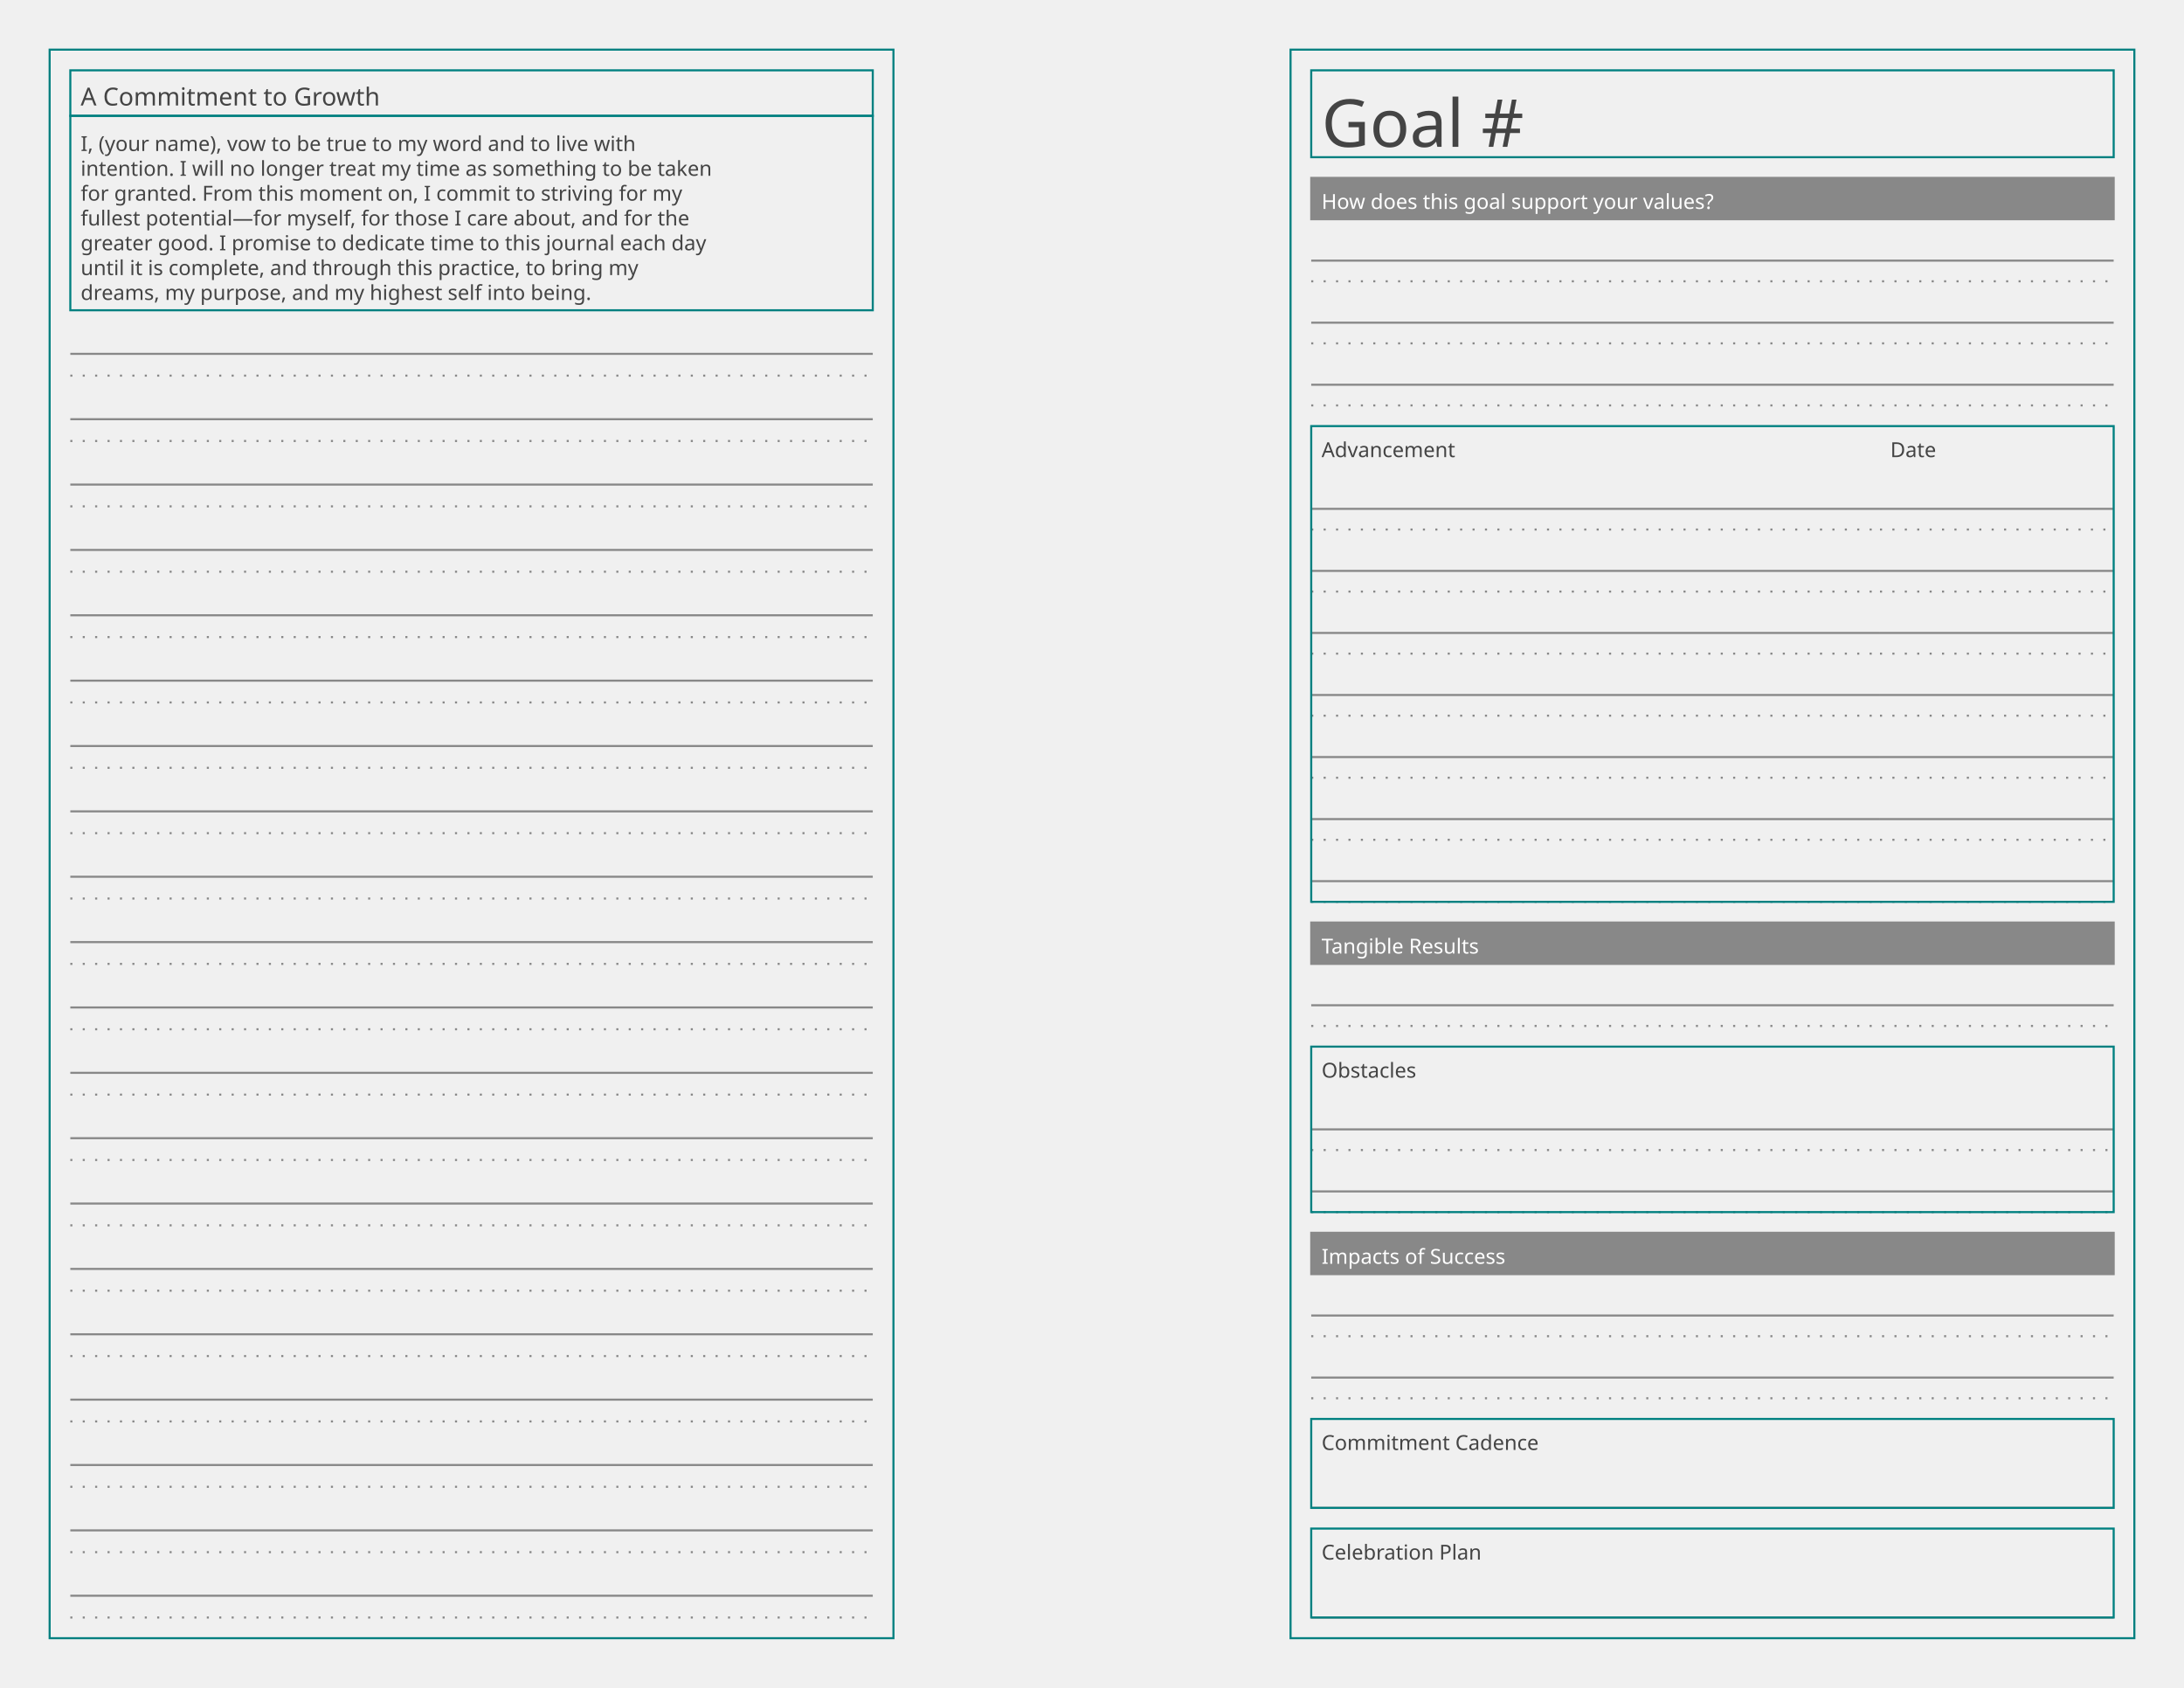
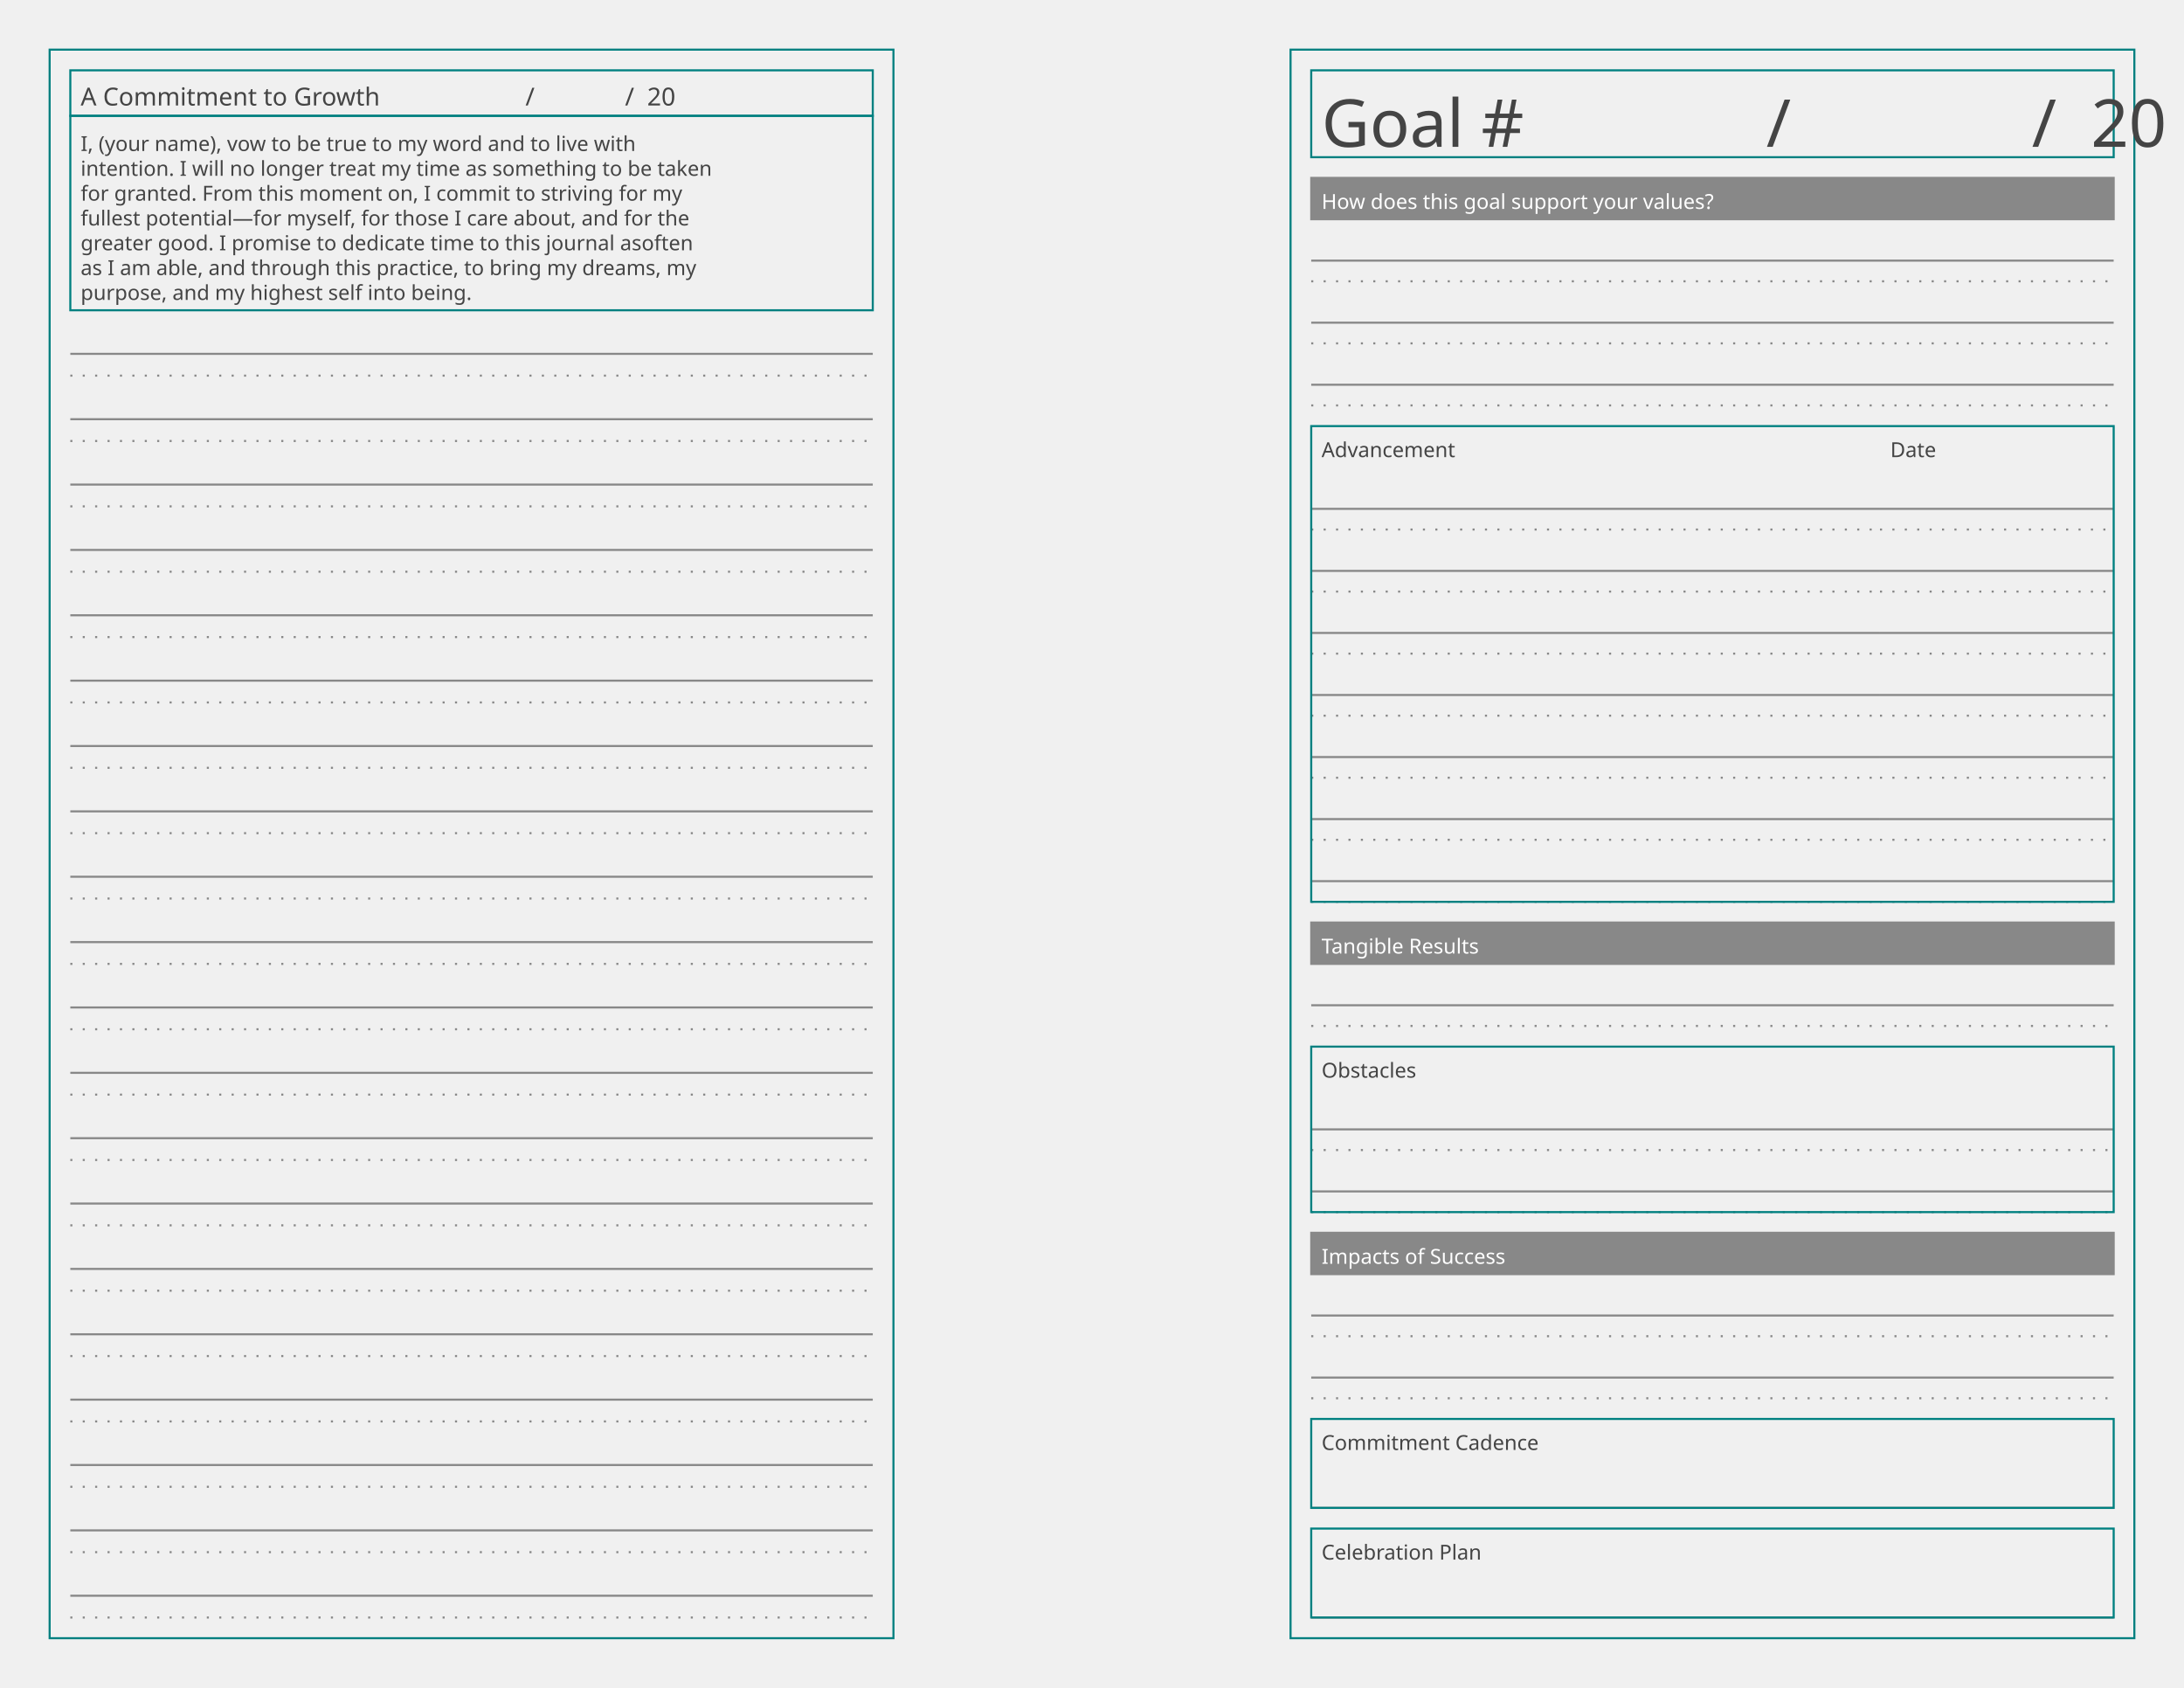
<svg xmlns="http://www.w3.org/2000/svg" baseProfile="tiny" height="8.5in" version="1.2" width="11in">
  <defs />
  <g transform="translate(24.0, 24.0)">
    <rect fill="none" height="768.0" stroke="#008080" width="408.0" x="0" y="0" />
    <g transform="translate(10, 10)">
      <rect fill="none" height="22" stroke="#008080" stroke-width="1" width="388.0" x="0" y="0" />
      <text alignment-baseline="text-after-edge" fill="#444444" font-family="Trebuchet MS" font-size="12" text-anchor="start" transform="translate(5,17)">A Commitment to Growth</text>
+       <g transform="translate(215.04,0)">
+         <text alignment-baseline="text-after-edge" fill="#444444" font-family="Trebuchet MS" font-size="12" text-anchor="start" transform="translate(5,17)">              /              /  20          </text>
+       </g>
    </g>
    <g transform="translate(10, 32)">
      <g transform="translate(0,0)">
        <rect fill="none" height="94.0" stroke="#008080" stroke-width="1" width="388.0" x="0" y="0" />
        <text alignment-baseline="text-after-edge" fill="#444444" font-family="Ubuntu Mono" font-size="10" text-anchor="start" transform="translate(5,17.0)">I, (your name), vow to be true to my word and to live with</text>
        <text alignment-baseline="text-after-edge" fill="#444444" font-family="Ubuntu Mono" font-size="10" text-anchor="start" transform="translate(5,29.0)">intention. I will no longer treat my time as something to be taken</text>
        <text alignment-baseline="text-after-edge" fill="#444444" font-family="Ubuntu Mono" font-size="10" text-anchor="start" transform="translate(5,41.0)">for granted. From this moment on, I commit to striving for my</text>
        <text alignment-baseline="text-after-edge" fill="#444444" font-family="Ubuntu Mono" font-size="10" text-anchor="start" transform="translate(5,53.0)">fullest potential—for myself, for those I care about, and for the</text>
-         <text alignment-baseline="text-after-edge" fill="#444444" font-family="Ubuntu Mono" font-size="10" text-anchor="start" transform="translate(5,65.0)">greater good. I promise to dedicate time to this journal each day</text>
-         <text alignment-baseline="text-after-edge" fill="#444444" font-family="Ubuntu Mono" font-size="10" text-anchor="start" transform="translate(5,77.0)">until it is complete, and through this practice, to bring my</text>
-         <text alignment-baseline="text-after-edge" fill="#444444" font-family="Ubuntu Mono" font-size="10" text-anchor="start" transform="translate(5,89.0)">dreams, my purpose, and my highest self into being.</text>
+         <text alignment-baseline="text-after-edge" fill="#444444" font-family="Ubuntu Mono" font-size="10" text-anchor="start" transform="translate(5,65.0)">greater good. I promise to dedicate time to this journal asoften</text>
+         <text alignment-baseline="text-after-edge" fill="#444444" font-family="Ubuntu Mono" font-size="10" text-anchor="start" transform="translate(5,77.0)">as I am able, and through this practice, to bring my dreams, my</text>
+         <text alignment-baseline="text-after-edge" fill="#444444" font-family="Ubuntu Mono" font-size="10" text-anchor="start" transform="translate(5,89.0)">purpose, and my highest self into being.</text>
      </g>
      <g transform="translate(0,94.0)">
        <g>
          <line stroke="#888888" stroke-dasharray="1,5" stroke-width="1" transform="translate(0,31.6)" x1="0" x2="388.0" y1="0" y2="0" />
          <line stroke="#888888" stroke-dasharray="1,5" stroke-width="1" transform="translate(0,63.2)" x1="0" x2="388.0" y1="0" y2="0" />
          <line stroke="#888888" stroke-dasharray="1,5" stroke-width="1" transform="translate(0,94.8)" x1="0" x2="388.0" y1="0" y2="0" />
          <line stroke="#888888" stroke-dasharray="1,5" stroke-width="1" transform="translate(0,126.4)" x1="0" x2="388.0" y1="0" y2="0" />
          <line stroke="#888888" stroke-dasharray="1,5" stroke-width="1" transform="translate(0,158.0)" x1="0" x2="388.0" y1="0" y2="0" />
          <line stroke="#888888" stroke-dasharray="1,5" stroke-width="1" transform="translate(0,189.6)" x1="0" x2="388.0" y1="0" y2="0" />
          <line stroke="#888888" stroke-dasharray="1,5" stroke-width="1" transform="translate(0,221.2)" x1="0" x2="388.0" y1="0" y2="0" />
          <line stroke="#888888" stroke-dasharray="1,5" stroke-width="1" transform="translate(0,252.8)" x1="0" x2="388.0" y1="0" y2="0" />
          <line stroke="#888888" stroke-dasharray="1,5" stroke-width="1" transform="translate(0,284.4)" x1="0" x2="388.0" y1="0" y2="0" />
          <line stroke="#888888" stroke-dasharray="1,5" stroke-width="1" transform="translate(0,316.0)" x1="0" x2="388.0" y1="0" y2="0" />
          <line stroke="#888888" stroke-dasharray="1,5" stroke-width="1" transform="translate(0,347.6)" x1="0" x2="388.0" y1="0" y2="0" />
          <line stroke="#888888" stroke-dasharray="1,5" stroke-width="1" transform="translate(0,379.2)" x1="0" x2="388.0" y1="0" y2="0" />
          <line stroke="#888888" stroke-dasharray="1,5" stroke-width="1" transform="translate(0,410.8)" x1="0" x2="388.0" y1="0" y2="0" />
          <line stroke="#888888" stroke-dasharray="1,5" stroke-width="1" transform="translate(0,442.4)" x1="0" x2="388.0" y1="0" y2="0" />
          <line stroke="#888888" stroke-dasharray="1,5" stroke-width="1" transform="translate(0,474)" x1="0" x2="388.0" y1="0" y2="0" />
          <line stroke="#888888" stroke-dasharray="1,5" stroke-width="1" transform="translate(0,505.6)" x1="0" x2="388.0" y1="0" y2="0" />
          <line stroke="#888888" stroke-dasharray="1,5" stroke-width="1" transform="translate(0,537.2)" x1="0" x2="388.0" y1="0" y2="0" />
          <line stroke="#888888" stroke-dasharray="1,5" stroke-width="1" transform="translate(0,568.8)" x1="0" x2="388.0" y1="0" y2="0" />
          <line stroke="#888888" stroke-dasharray="1,5" stroke-width="1" transform="translate(0,600.4)" x1="0" x2="388.0" y1="0" y2="0" />
          <line stroke="#888888" stroke-dasharray="1,5" stroke-width="1" transform="translate(0,632)" x1="0" x2="388.0" y1="0" y2="0" />
        </g>
        <g>
          <line stroke="#888888" stroke-dasharray="1,0" stroke-width="1" transform="translate(0,21.06667)" x1="0" x2="388.0" y1="0" y2="0" />
          <line stroke="#888888" stroke-dasharray="1,0" stroke-width="1" transform="translate(0,52.66667)" x1="0" x2="388.0" y1="0" y2="0" />
          <line stroke="#888888" stroke-dasharray="1,0" stroke-width="1" transform="translate(0,84.26667)" x1="0" x2="388.0" y1="0" y2="0" />
          <line stroke="#888888" stroke-dasharray="1,0" stroke-width="1" transform="translate(0,115.8667)" x1="0" x2="388.0" y1="0" y2="0" />
          <line stroke="#888888" stroke-dasharray="1,0" stroke-width="1" transform="translate(0,147.4667)" x1="0" x2="388.0" y1="0" y2="0" />
          <line stroke="#888888" stroke-dasharray="1,0" stroke-width="1" transform="translate(0,179.0667)" x1="0" x2="388.0" y1="0" y2="0" />
          <line stroke="#888888" stroke-dasharray="1,0" stroke-width="1" transform="translate(0,210.6667)" x1="0" x2="388.0" y1="0" y2="0" />
          <line stroke="#888888" stroke-dasharray="1,0" stroke-width="1" transform="translate(0,242.2667)" x1="0" x2="388.0" y1="0" y2="0" />
          <line stroke="#888888" stroke-dasharray="1,0" stroke-width="1" transform="translate(0,273.8667)" x1="0" x2="388.0" y1="0" y2="0" />
          <line stroke="#888888" stroke-dasharray="1,0" stroke-width="1" transform="translate(0,305.4667)" x1="0" x2="388.0" y1="0" y2="0" />
          <line stroke="#888888" stroke-dasharray="1,0" stroke-width="1" transform="translate(0,337.0667)" x1="0" x2="388.0" y1="0" y2="0" />
          <line stroke="#888888" stroke-dasharray="1,0" stroke-width="1" transform="translate(0,368.6667)" x1="0" x2="388.0" y1="0" y2="0" />
          <line stroke="#888888" stroke-dasharray="1,0" stroke-width="1" transform="translate(0,400.2667)" x1="0" x2="388.0" y1="0" y2="0" />
          <line stroke="#888888" stroke-dasharray="1,0" stroke-width="1" transform="translate(0,431.8667)" x1="0" x2="388.0" y1="0" y2="0" />
          <line stroke="#888888" stroke-dasharray="1,0" stroke-width="1" transform="translate(0,463.4667)" x1="0" x2="388.0" y1="0" y2="0" />
          <line stroke="#888888" stroke-dasharray="1,0" stroke-width="1" transform="translate(0,495.0667)" x1="0" x2="388.0" y1="0" y2="0" />
          <line stroke="#888888" stroke-dasharray="1,0" stroke-width="1" transform="translate(0,526.6667)" x1="0" x2="388.0" y1="0" y2="0" />
          <line stroke="#888888" stroke-dasharray="1,0" stroke-width="1" transform="translate(0,558.2667)" x1="0" x2="388.0" y1="0" y2="0" />
          <line stroke="#888888" stroke-dasharray="1,0" stroke-width="1" transform="translate(0,589.8667)" x1="0" x2="388.0" y1="0" y2="0" />
          <line stroke="#888888" stroke-dasharray="1,0" stroke-width="1" transform="translate(0,621.4667)" x1="0" x2="388.0" y1="0" y2="0" />
        </g>
      </g>
    </g>
  </g>
  <g transform="translate(624.0, 24.0)">
    <rect fill="none" height="768.0" stroke="#008080" width="408.0" x="0" y="0" />
    <g transform="translate(10, 10)">
      <rect fill="none" height="42" stroke="#008080" stroke-width="1" width="388.0" x="0" y="0" />
      <text alignment-baseline="text-after-edge" fill="#444444" font-family="Trebuchet MS" font-size="32" text-anchor="start" transform="translate(5,37)">Goal #</text>
+       <g transform="translate(215.04,0)">
+         <text alignment-baseline="text-after-edge" fill="#444444" font-family="Trebuchet MS" font-size="32" text-anchor="start" transform="translate(5,37)">              /              /  20          </text>
+       </g>
    </g>
    <g transform="translate(10, 62)">
      <g transform="translate(0,0)">
        <g>
          <g transform="translate(0,0)">
            <rect fill="#888888" height="20" stroke="#888888" stroke-width="1" width="388.0" x="0" y="0" />
            <text alignment-baseline="text-after-edge" fill="#ffffff" font-family="Trebuchet MS" font-size="10" text-anchor="start" transform="translate(5,15)">How does this goal support your values?</text>
          </g>
          <g transform="translate(0,20)">
            <g>
              <line stroke="#888888" stroke-dasharray="1,5" stroke-width="1" transform="translate(0,30.0)" x1="0" x2="388.0" y1="0" y2="0" />
              <line stroke="#888888" stroke-dasharray="1,5" stroke-width="1" transform="translate(0,60.0)" x1="0" x2="388.0" y1="0" y2="0" />
              <line stroke="#888888" stroke-dasharray="1,5" stroke-width="1" transform="translate(0,90.0)" x1="0" x2="388.0" y1="0" y2="0" />
            </g>
            <g>
              <line stroke="#888888" stroke-dasharray="1,0" stroke-width="1" transform="translate(0,20.0)" x1="0" x2="388.0" y1="0" y2="0" />
              <line stroke="#888888" stroke-dasharray="1,0" stroke-width="1" transform="translate(0,50.0)" x1="0" x2="388.0" y1="0" y2="0" />
              <line stroke="#888888" stroke-dasharray="1,0" stroke-width="1" transform="translate(0,80.0)" x1="0" x2="388.0" y1="0" y2="0" />
            </g>
          </g>
        </g>
      </g>
      <g transform="translate(0,120.0)">
        <g>
          <g transform="translate(0,0)">
            <g>
              <g transform="translate(0,0)">
                <text alignment-baseline="text-after-edge" fill="#444444" font-family="Trebuchet MS" font-size="10" text-anchor="start" transform="translate(5,15)">Advancement</text>
              </g>
              <g transform="translate(0,20)">
                <g>
                  <line stroke="#888888" stroke-dasharray="1,5" stroke-width="1" transform="translate(0,30.0)" x1="0" x2="275" y1="0" y2="0" />
                  <line stroke="#888888" stroke-dasharray="1,5" stroke-width="1" transform="translate(0,60.0)" x1="0" x2="275" y1="0" y2="0" />
                  <line stroke="#888888" stroke-dasharray="1,5" stroke-width="1" transform="translate(0,90.0)" x1="0" x2="275" y1="0" y2="0" />
                  <line stroke="#888888" stroke-dasharray="1,5" stroke-width="1" transform="translate(0,120.0)" x1="0" x2="275" y1="0" y2="0" />
                  <line stroke="#888888" stroke-dasharray="1,5" stroke-width="1" transform="translate(0,150.0)" x1="0" x2="275" y1="0" y2="0" />
                  <line stroke="#888888" stroke-dasharray="1,5" stroke-width="1" transform="translate(0,180.0)" x1="0" x2="275" y1="0" y2="0" />
                  <line stroke="#888888" stroke-dasharray="1,5" stroke-width="1" transform="translate(0,210.0)" x1="0" x2="275" y1="0" y2="0" />
                </g>
                <g>
                  <line stroke="#888888" stroke-dasharray="1,0" stroke-width="1" transform="translate(0,20.0)" x1="0" x2="275" y1="0" y2="0" />
                  <line stroke="#888888" stroke-dasharray="1,0" stroke-width="1" transform="translate(0,50.0)" x1="0" x2="275" y1="0" y2="0" />
                  <line stroke="#888888" stroke-dasharray="1,0" stroke-width="1" transform="translate(0,80.0)" x1="0" x2="275" y1="0" y2="0" />
                  <line stroke="#888888" stroke-dasharray="1,0" stroke-width="1" transform="translate(0,110.0)" x1="0" x2="275" y1="0" y2="0" />
                  <line stroke="#888888" stroke-dasharray="1,0" stroke-width="1" transform="translate(0,140.0)" x1="0" x2="275" y1="0" y2="0" />
                  <line stroke="#888888" stroke-dasharray="1,0" stroke-width="1" transform="translate(0,170.0)" x1="0" x2="275" y1="0" y2="0" />
                  <line stroke="#888888" stroke-dasharray="1,0" stroke-width="1" transform="translate(0,200.0)" x1="0" x2="275" y1="0" y2="0" />
                </g>
              </g>
            </g>
          </g>
          <g transform="translate(275,0)">
            <g>
              <g transform="translate(0,0)">
                <text alignment-baseline="text-after-edge" fill="#444444" font-family="Trebuchet MS" font-size="10" text-anchor="start" transform="translate(5,15)">Date</text>
              </g>
              <g transform="translate(0,20)">
                <g>
                  <line stroke="#888888" stroke-dasharray="1,5" stroke-width="1" transform="translate(0,30.0)" x1="0" x2="113.0" y1="0" y2="0" />
                  <line stroke="#888888" stroke-dasharray="1,5" stroke-width="1" transform="translate(0,60.0)" x1="0" x2="113.0" y1="0" y2="0" />
                  <line stroke="#888888" stroke-dasharray="1,5" stroke-width="1" transform="translate(0,90.0)" x1="0" x2="113.0" y1="0" y2="0" />
                  <line stroke="#888888" stroke-dasharray="1,5" stroke-width="1" transform="translate(0,120.0)" x1="0" x2="113.0" y1="0" y2="0" />
                  <line stroke="#888888" stroke-dasharray="1,5" stroke-width="1" transform="translate(0,150.0)" x1="0" x2="113.0" y1="0" y2="0" />
                  <line stroke="#888888" stroke-dasharray="1,5" stroke-width="1" transform="translate(0,180.0)" x1="0" x2="113.0" y1="0" y2="0" />
                  <line stroke="#888888" stroke-dasharray="1,5" stroke-width="1" transform="translate(0,210.0)" x1="0" x2="113.0" y1="0" y2="0" />
                </g>
                <g>
                  <line stroke="#888888" stroke-dasharray="1,0" stroke-width="1" transform="translate(0,20.0)" x1="0" x2="113.0" y1="0" y2="0" />
                  <line stroke="#888888" stroke-dasharray="1,0" stroke-width="1" transform="translate(0,50.0)" x1="0" x2="113.0" y1="0" y2="0" />
                  <line stroke="#888888" stroke-dasharray="1,0" stroke-width="1" transform="translate(0,80.0)" x1="0" x2="113.0" y1="0" y2="0" />
                  <line stroke="#888888" stroke-dasharray="1,0" stroke-width="1" transform="translate(0,110.0)" x1="0" x2="113.0" y1="0" y2="0" />
                  <line stroke="#888888" stroke-dasharray="1,0" stroke-width="1" transform="translate(0,140.0)" x1="0" x2="113.0" y1="0" y2="0" />
                  <line stroke="#888888" stroke-dasharray="1,0" stroke-width="1" transform="translate(0,170.0)" x1="0" x2="113.0" y1="0" y2="0" />
                  <line stroke="#888888" stroke-dasharray="1,0" stroke-width="1" transform="translate(0,200.0)" x1="0" x2="113.0" y1="0" y2="0" />
                </g>
              </g>
            </g>
          </g>
        </g>
        <rect fill="none" height="230" stroke="#008080" stroke-width="1" width="388.0" x="0" y="0" />
      </g>
      <g transform="translate(0,360.0)">
        <g>
          <g transform="translate(0,0)">
            <rect fill="#888888" height="20" stroke="#888888" stroke-width="1" width="388.0" x="0" y="0" />
            <text alignment-baseline="text-after-edge" fill="#ffffff" font-family="Trebuchet MS" font-size="10" text-anchor="start" transform="translate(5,15)">Tangible Results</text>
          </g>
          <g transform="translate(0,20)">
            <g>
              <line stroke="#888888" stroke-dasharray="1,5" stroke-width="1" transform="translate(0,30.0)" x1="0" x2="388.0" y1="0" y2="0" />
            </g>
            <g>
              <line stroke="#888888" stroke-dasharray="1,0" stroke-width="1" transform="translate(0,20.0)" x1="0" x2="388.0" y1="0" y2="0" />
            </g>
          </g>
        </g>
      </g>
      <g transform="translate(0,420.0)">
        <g>
          <g transform="translate(0,0)">
            <text alignment-baseline="text-after-edge" fill="#444444" font-family="Ubuntu Mono" font-size="10" text-anchor="start" transform="translate(5,15)">Obstacles</text>
          </g>
          <g transform="translate(0,20)">
            <g>
              <line stroke="#888888" stroke-dasharray="1,5" stroke-width="1" transform="translate(0,30.0)" x1="0" x2="388.0" y1="0" y2="0" />
              <line stroke="#888888" stroke-dasharray="1,5" stroke-width="1" transform="translate(0,60.0)" x1="0" x2="388.0" y1="0" y2="0" />
            </g>
            <g>
              <line stroke="#888888" stroke-dasharray="1,0" stroke-width="1" transform="translate(0,20.0)" x1="0" x2="388.0" y1="0" y2="0" />
              <line stroke="#888888" stroke-dasharray="1,0" stroke-width="1" transform="translate(0,50.0)" x1="0" x2="388.0" y1="0" y2="0" />
            </g>
          </g>
        </g>
        <rect fill="none" height="80" stroke="#008080" stroke-width="1" width="388.0" x="0" y="0" />
      </g>
      <g transform="translate(0,510.0)">
        <g>
          <g transform="translate(0,0)">
            <rect fill="#888888" height="20" stroke="#888888" stroke-width="1" width="388.0" x="0" y="0" />
            <text alignment-baseline="text-after-edge" fill="#ffffff" font-family="Trebuchet MS" font-size="10" text-anchor="start" transform="translate(5,15)">Impacts of Success</text>
          </g>
          <g transform="translate(0,20)">
            <g>
              <line stroke="#888888" stroke-dasharray="1,5" stroke-width="1" transform="translate(0,30.0)" x1="0" x2="388.0" y1="0" y2="0" />
              <line stroke="#888888" stroke-dasharray="1,5" stroke-width="1" transform="translate(0,60.0)" x1="0" x2="388.0" y1="0" y2="0" />
            </g>
            <g>
              <line stroke="#888888" stroke-dasharray="1,0" stroke-width="1" transform="translate(0,20.0)" x1="0" x2="388.0" y1="0" y2="0" />
              <line stroke="#888888" stroke-dasharray="1,0" stroke-width="1" transform="translate(0,50.0)" x1="0" x2="388.0" y1="0" y2="0" />
            </g>
          </g>
        </g>
      </g>
      <g transform="translate(0,600.0)">
        <g>
          <g transform="translate(0,0)">
            <text alignment-baseline="text-after-edge" fill="#444444" font-family="Ubuntu Mono" font-size="10" text-anchor="start" transform="translate(5,15)">Commitment Cadence</text>
          </g>
          <g transform="translate(0,20)">
            <line stroke="#888888" stroke-dasharray="1,0" stroke-width="1" transform="translate(0,23.0)" x1="0" x2="388.0" y1="0" y2="0" />
          </g>
        </g>
        <rect fill="none" height="43.0" stroke="#008080" stroke-width="1" width="388.0" x="0" y="0" />
      </g>
      <g transform="translate(0,653.0)">
        <g>
          <g transform="translate(0,0)">
            <text alignment-baseline="text-after-edge" fill="#444444" font-family="Ubuntu Mono" font-size="10" text-anchor="start" transform="translate(5,15)">Celebration Plan</text>
          </g>
          <g transform="translate(0,20)">
            <line stroke="#888888" stroke-dasharray="1,0" stroke-width="1" transform="translate(0,23.0)" x1="0" x2="388.0" y1="0" y2="0" />
          </g>
        </g>
        <rect fill="none" height="43.0" stroke="#008080" stroke-width="1" width="388.0" x="0" y="0" />
      </g>
    </g>
  </g>
</svg>
